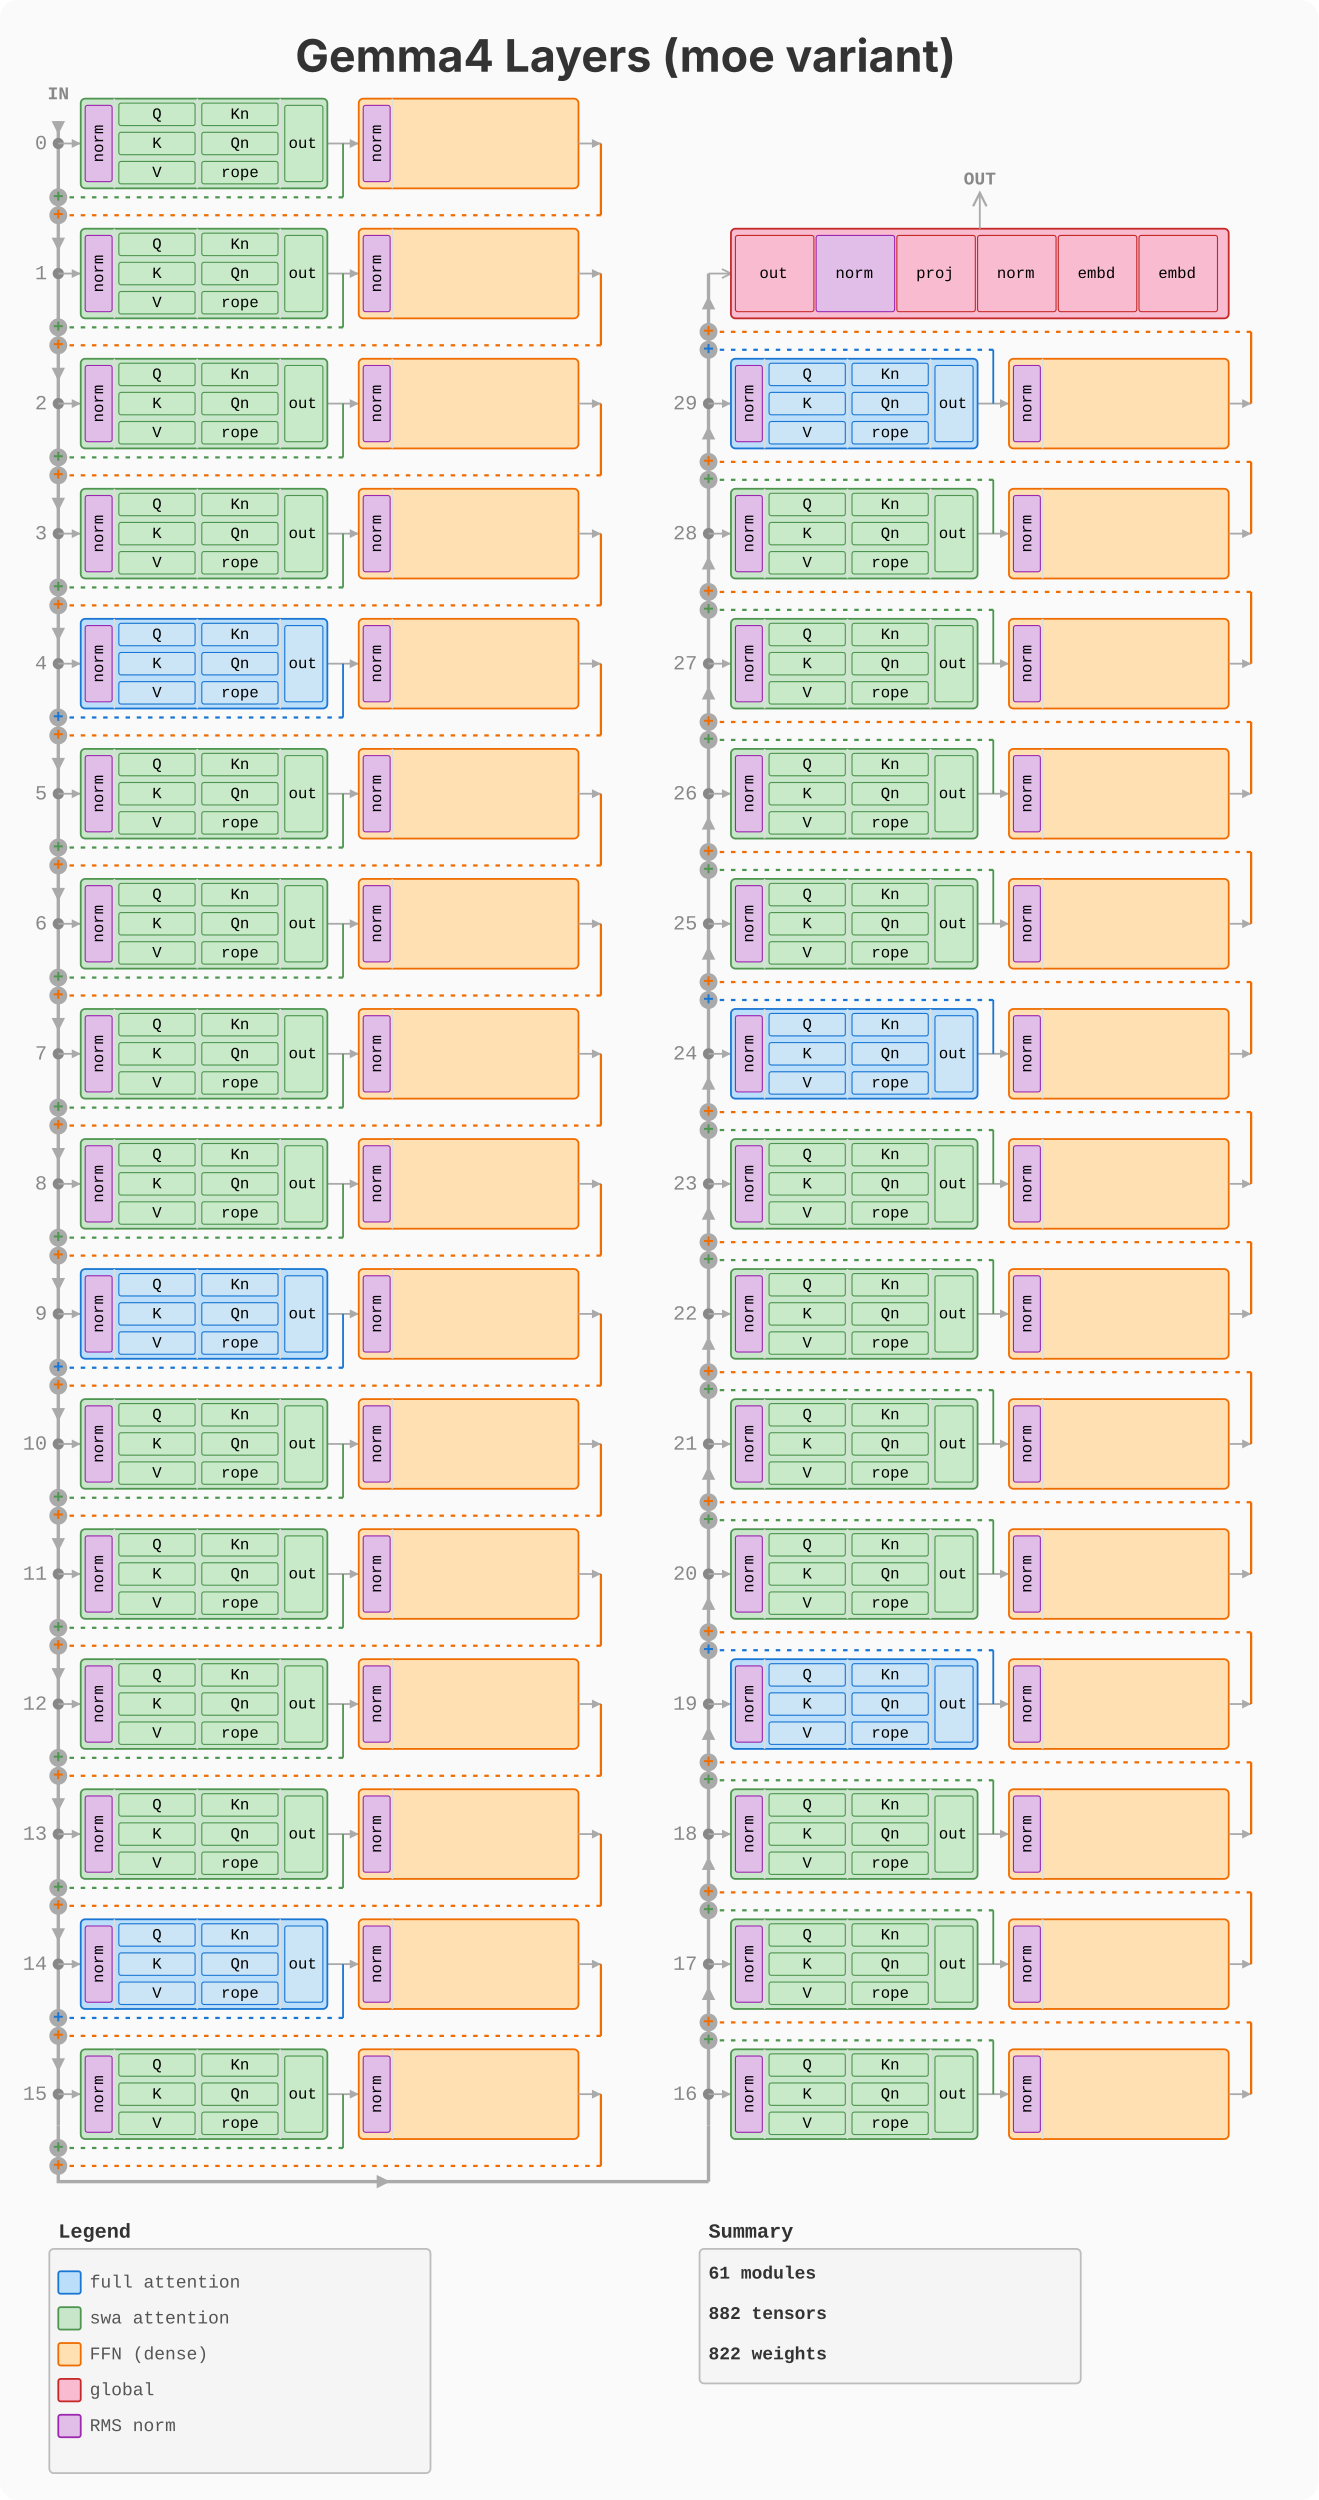
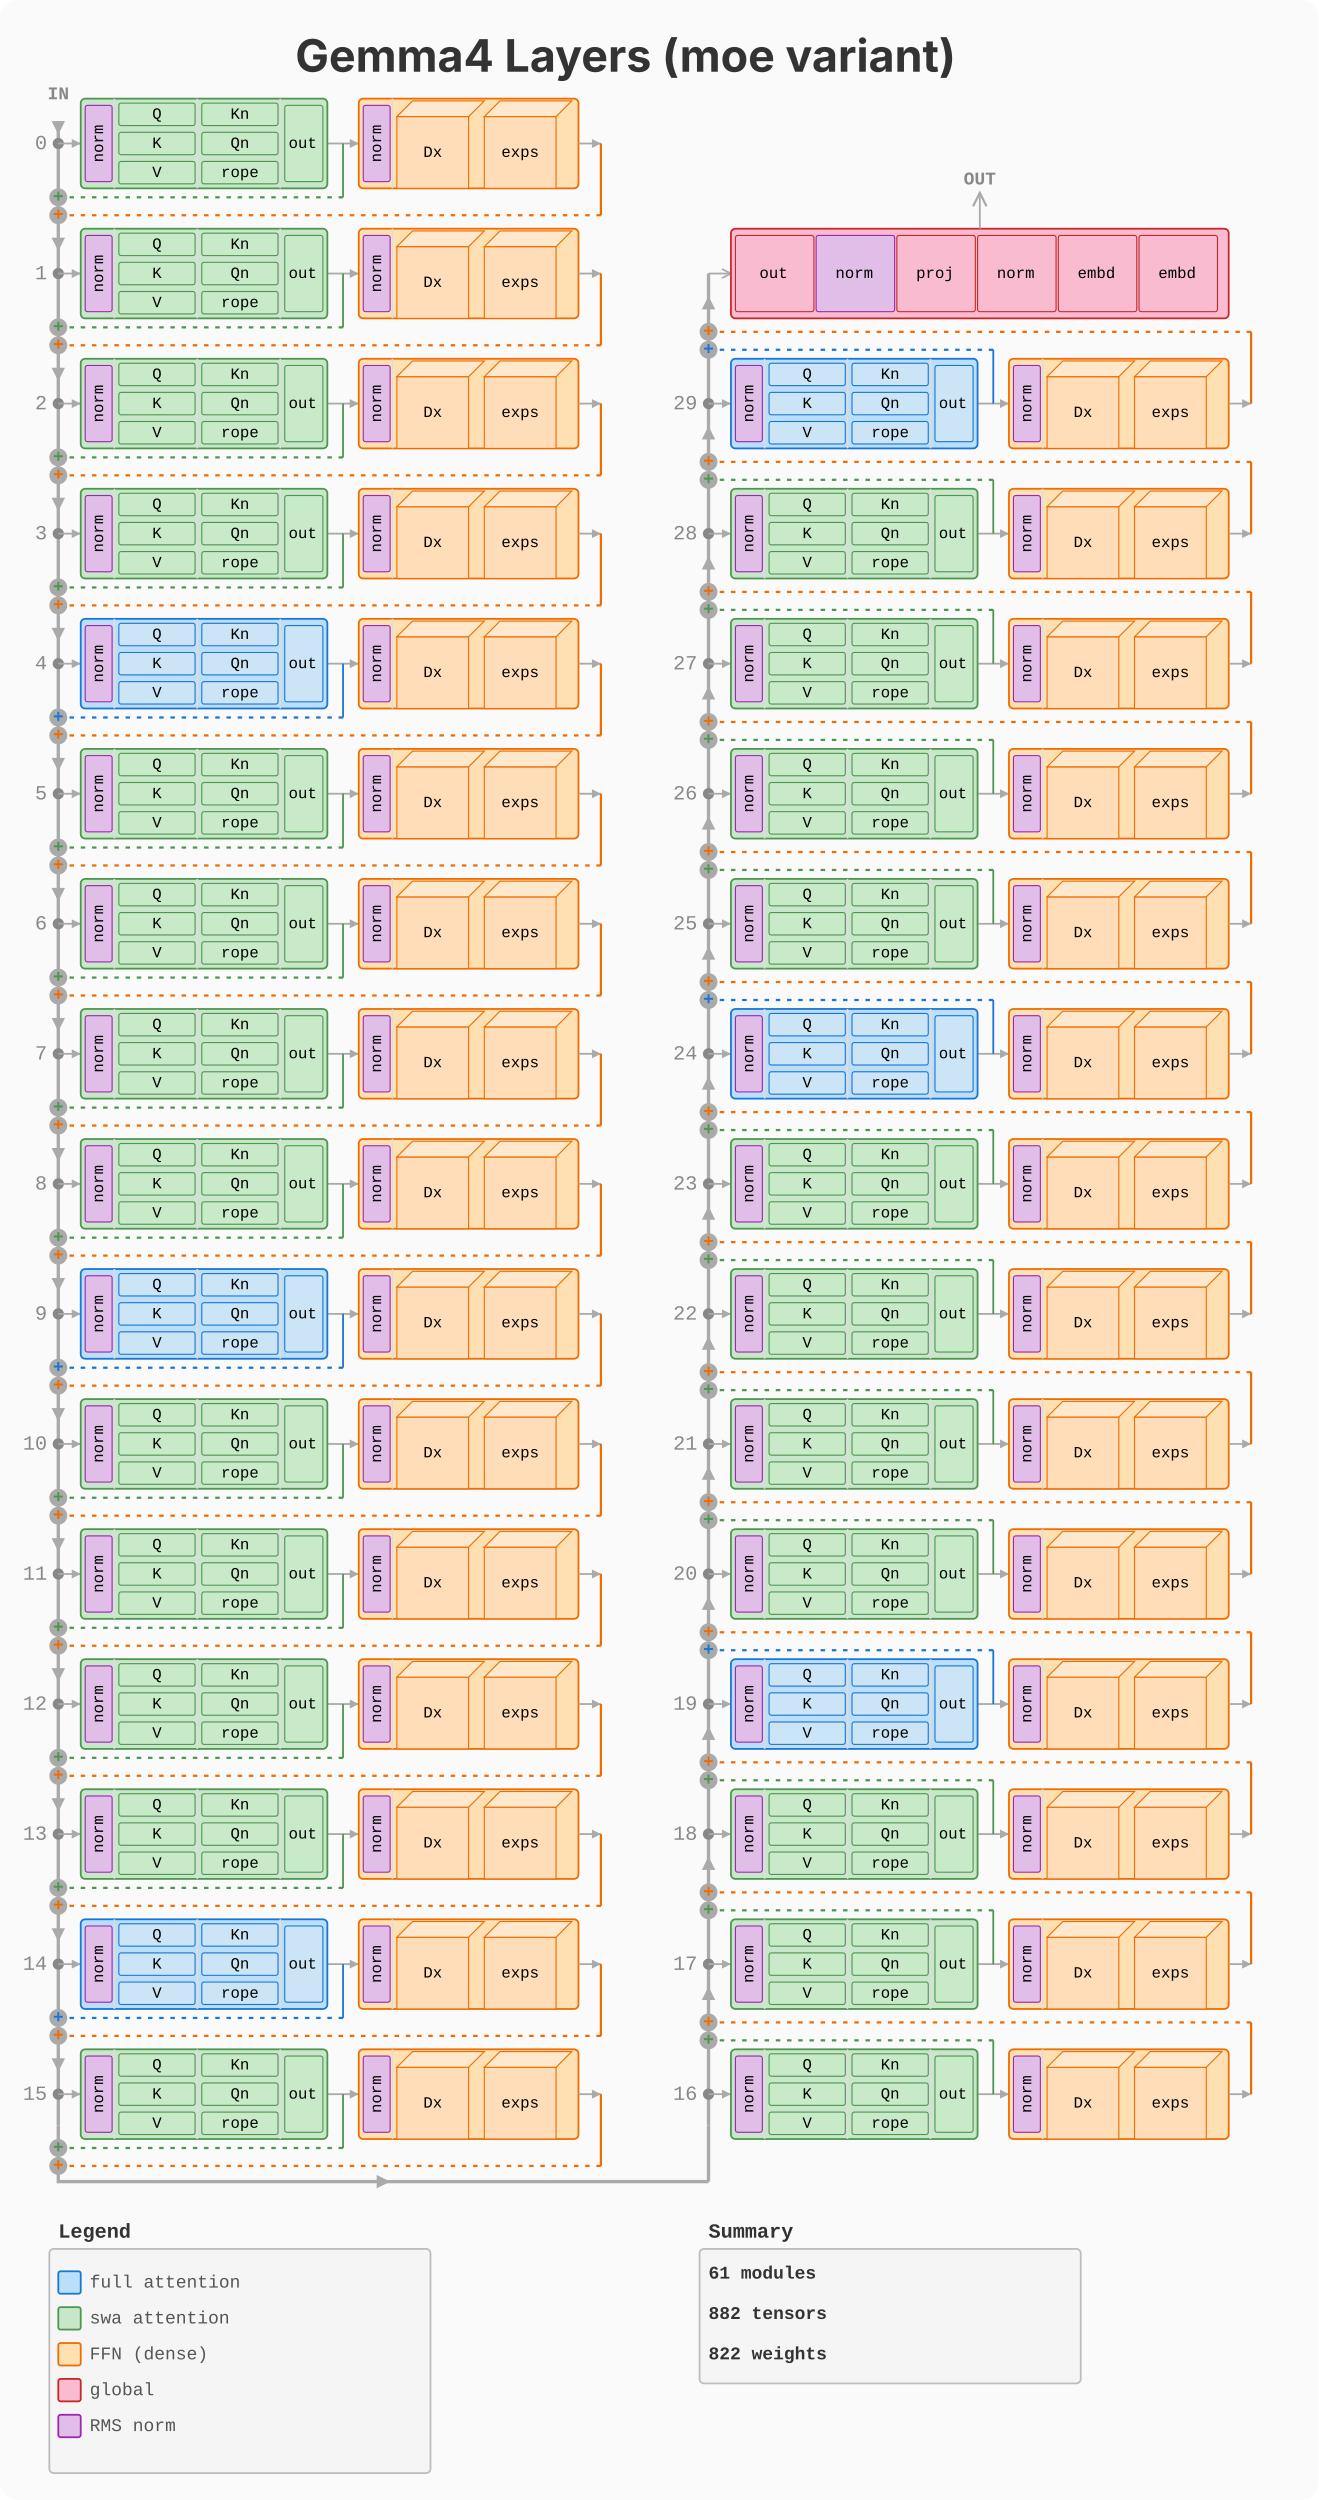
<svg xmlns="http://www.w3.org/2000/svg" viewBox="0 0 588 1115">
  <style>
  text { font-family: 'Courier New', monospace; }
  .title { font-size: 20px; font-weight: bold; fill: #333333; font-family: system-ui, -apple-system, sans-serif; }
  .hdr   { font-size: 9px; font-weight: bold; fill: #333333; text-anchor: middle; dominant-baseline: middle; }
  .lbl   { font-size: 9px; fill: #888888; text-anchor: end; dominant-baseline: middle; }
  .tlbl  { font-size: 7px; fill: #000000; text-anchor: middle; dominant-baseline: middle; }
  .io    { font-size: 8px; font-weight: bold; fill: #888888; text-anchor: middle; dominant-baseline: middle; }
  .gtxt  { font-size: 9px; text-anchor: middle; dominant-baseline: middle; }
  .ltxt  { font-size: 8px; fill: #555555; dominant-baseline: middle; }
  .shdr  { font-size: 8px; font-weight: bold; fill: #333333; dominant-baseline: middle; }
  .etxt  { font-size: 6px; fill: #999999; text-anchor: middle; dominant-baseline: hanging; }
</style>
  <defs>
    <linearGradient id="zm_full_attention" x1="0" y1="0" x2="0" y2="1">
      <stop offset="0%%" stop-color="#e3f2fd" />
      <stop offset="100%%" stop-color="#bbdefb" />
    </linearGradient>
    <linearGradient id="zm_swa" x1="0" y1="0" x2="0" y2="1">
      <stop offset="0%%" stop-color="#e8f5e9" />
      <stop offset="100%%" stop-color="#c8e6c9" />
    </linearGradient>
    <linearGradient id="zm_recurrent" x1="0" y1="0" x2="0" y2="1">
      <stop offset="0%%" stop-color="#e8f5e9" />
      <stop offset="100%%" stop-color="#c8e6c9" />
    </linearGradient>
    <linearGradient id="zm_ffn" x1="0" y1="0" x2="0" y2="1">
      <stop offset="0%%" stop-color="#fff3e0" />
      <stop offset="100%%" stop-color="#ffe0b2" />
    </linearGradient>
    <linearGradient id="zm_global" x1="0" y1="0" x2="0" y2="1">
      <stop offset="0%%" stop-color="#fce4ec" />
      <stop offset="100%%" stop-color="#f8bbd0" />
    </linearGradient>
    <symbol id="blk-full_attention" overflow="visible">
      <rect x="0" y="0" width="110" height="40" fill="url(#zm_full_attention)" stroke="#1976D2" stroke-width="0.8" rx="2" />
      <rect x="2" y="3" width="12" height="34" fill="#e1bee7" stroke="#9C27B0" stroke-width="0.5" rx="1" />
      <text class="tlbl" x="8" y="20" transform="rotate(-90,8,20)">norm</text>
      <line x1="15" y1="0" x2="15" y2="40" stroke="#DDDDDD" stroke-width="0.7" />
      <rect x="17" y="2" width="34" height="10" fill="#cce5f6" stroke="#1976D2" stroke-width="0.5" rx="1" />
      <text class="tlbl" x="34" y="7">Q</text>
      <rect x="17" y="15" width="34" height="10" fill="#cce5f6" stroke="#1976D2" stroke-width="0.5" rx="1" />
      <text class="tlbl" x="34" y="20">K</text>
      <rect x="17" y="28" width="34" height="10" fill="#cce5f6" stroke="#1976D2" stroke-width="0.5" rx="1" />
      <text class="tlbl" x="34" y="33">V</text>
      <line x1="52" y1="0" x2="52" y2="40" stroke="#DDDDDD" stroke-width="0.7" />
      <rect x="54" y="2" width="34" height="10" fill="#cce5f6" stroke="#1976D2" stroke-width="0.5" rx="1" />
      <text class="tlbl" x="71" y="7">Kn</text>
      <rect x="54" y="15" width="34" height="10" fill="#cce5f6" stroke="#1976D2" stroke-width="0.5" rx="1" />
      <text class="tlbl" x="71" y="20">Qn</text>
      <rect x="54" y="28" width="34" height="10" fill="#cce5f6" stroke="#1976D2" stroke-width="0.5" rx="1" />
      <text class="tlbl" x="71" y="33">rope</text>
      <line x1="89" y1="0" x2="89" y2="40" stroke="#DDDDDD" stroke-width="0.7" />
      <rect x="91" y="3" width="17" height="34" fill="#cce5f6" stroke="#1976D2" stroke-width="0.5" rx="1" />
      <text class="tlbl" x="99" y="20">out</text>
    </symbol>
    <symbol id="blk-full_attention-desc" overflow="visible">
      <use href="#blk-full_attention" />
      <line x1="117" y1="20" x2="117" y2="44" stroke="#1976D2" stroke-width="0.8" />
      <path d="M 117,44 L -10,44" fill="none" stroke="#1976D2" stroke-width="1.0" stroke-dasharray="2,3" />
      <circle cx="-10" cy="44" r="4" fill="#AAAAAA" />
      <text x="-10" y="44" text-anchor="middle" dominant-baseline="central" font-size="8" font-weight="bold" fill="#1976D2">+</text>
    </symbol>
    <symbol id="blk-full_attention-asc" overflow="visible">
      <use href="#blk-full_attention" />
      <line x1="117" y1="20" x2="117" y2="-4" stroke="#1976D2" stroke-width="0.8" />
      <path d="M 117,-4 L -10,-4" fill="none" stroke="#1976D2" stroke-width="1.0" stroke-dasharray="2,3" />
      <circle cx="-10" cy="-4" r="4" fill="#AAAAAA" />
      <text x="-10" y="-4" text-anchor="middle" dominant-baseline="central" font-size="8" font-weight="bold" fill="#1976D2">+</text>
    </symbol>
    <symbol id="blk-swa_attention" overflow="visible">
      <rect x="0" y="0" width="110" height="40" fill="url(#zm_swa)" stroke="#4E9650" stroke-width="0.8" rx="2" />
      <rect x="2" y="3" width="12" height="34" fill="#e1bee7" stroke="#9C27B0" stroke-width="0.5" rx="1" />
      <text class="tlbl" x="8" y="20" transform="rotate(-90,8,20)">norm</text>
      <line x1="15" y1="0" x2="15" y2="40" stroke="#DDDDDD" stroke-width="0.7" />
      <rect x="17" y="2" width="34" height="10" fill="#c8eac8" stroke="#4E9650" stroke-width="0.5" rx="1" />
      <text class="tlbl" x="34" y="7">Q</text>
      <rect x="17" y="15" width="34" height="10" fill="#c8eac8" stroke="#4E9650" stroke-width="0.5" rx="1" />
      <text class="tlbl" x="34" y="20">K</text>
      <rect x="17" y="28" width="34" height="10" fill="#c8eac8" stroke="#4E9650" stroke-width="0.5" rx="1" />
      <text class="tlbl" x="34" y="33">V</text>
      <line x1="52" y1="0" x2="52" y2="40" stroke="#DDDDDD" stroke-width="0.7" />
      <rect x="54" y="2" width="34" height="10" fill="#c8eac8" stroke="#4E9650" stroke-width="0.5" rx="1" />
      <text class="tlbl" x="71" y="7">Kn</text>
      <rect x="54" y="15" width="34" height="10" fill="#c8eac8" stroke="#4E9650" stroke-width="0.5" rx="1" />
      <text class="tlbl" x="71" y="20">Qn</text>
      <rect x="54" y="28" width="34" height="10" fill="#c8eac8" stroke="#4E9650" stroke-width="0.5" rx="1" />
      <text class="tlbl" x="71" y="33">rope</text>
      <line x1="89" y1="0" x2="89" y2="40" stroke="#DDDDDD" stroke-width="0.7" />
      <rect x="91" y="3" width="17" height="34" fill="#c8eac8" stroke="#4E9650" stroke-width="0.5" rx="1" />
      <text class="tlbl" x="99" y="20">out</text>
    </symbol>
    <symbol id="blk-swa_attention-desc" overflow="visible">
      <use href="#blk-swa_attention" />
      <line x1="117" y1="20" x2="117" y2="44" stroke="#4E9650" stroke-width="0.8" />
      <path d="M 117,44 L -10,44" fill="none" stroke="#4E9650" stroke-width="1.0" stroke-dasharray="2,3" />
      <circle cx="-10" cy="44" r="4" fill="#AAAAAA" />
      <text x="-10" y="44" text-anchor="middle" dominant-baseline="central" font-size="8" font-weight="bold" fill="#4E9650">+</text>
    </symbol>
    <symbol id="blk-swa_attention-asc" overflow="visible">
      <use href="#blk-swa_attention" />
      <line x1="117" y1="20" x2="117" y2="-4" stroke="#4E9650" stroke-width="0.8" />
      <path d="M 117,-4 L -10,-4" fill="none" stroke="#4E9650" stroke-width="1.0" stroke-dasharray="2,3" />
      <circle cx="-10" cy="-4" r="4" fill="#AAAAAA" />
      <text x="-10" y="-4" text-anchor="middle" dominant-baseline="central" font-size="8" font-weight="bold" fill="#4E9650">+</text>
    </symbol>
    <symbol id="ffn-moe" overflow="visible">
      <rect x="0" y="0" width="98" height="40" fill="url(#zm_ffn)" stroke="#EF6C00" stroke-width="0.8" rx="2" />
      <rect x="2" y="3" width="12" height="34" fill="#e1bee7" stroke="#9C27B0" stroke-width="0.5" rx="1" />
      <text class="tlbl" x="8" y="20" transform="rotate(-90,8,20)">norm</text>
      <line x1="15" y1="0" x2="15" y2="40" stroke="#DDDDDD" stroke-width="0.7" />
+       <rect x="17" y="8" width="32" height="32" fill="#ffddb8" stroke="#EF6C00" stroke-width="0.5" />
+       <polygon points="17,8 24,1 56,1 49,8" fill="#ffe8cc" stroke="#EF6C00" stroke-width="0.5" />
+       <text class="tlbl" x="33" y="24">Dx</text>
+       <rect x="56" y="8" width="32" height="32" fill="#ffddb8" stroke="#EF6C00" stroke-width="0.5" />
+       <polygon points="56,8 63,1 95,1 88,8" fill="#ffe8cc" stroke="#EF6C00" stroke-width="0.5" />
+       <text class="tlbl" x="72" y="24">exps</text>
      <line x1="98" y1="20" x2="108" y2="20" stroke="#AAAAAA" stroke-width="0.8" />
      <polygon points="104,18 108,20 104,22" fill="#AAAAAA" />
    </symbol>
    <symbol id="ffn-moe-desc" overflow="visible">
      <use href="#ffn-moe" />
      <line x1="108" y1="20" x2="108" y2="52" stroke="#EF6C00" stroke-width="1.0" />
      <path d="M 108,52 L -134,52" fill="none" stroke="#EF6C00" stroke-width="1.0" stroke-dasharray="2,3" />
      <circle cx="-134" cy="52" r="4" fill="#AAAAAA" />
      <text x="-134" y="52" text-anchor="middle" dominant-baseline="central" font-size="8" font-weight="bold" fill="#EF6C00">+</text>
    </symbol>
    <symbol id="ffn-moe-asc" overflow="visible">
      <use href="#ffn-moe" />
      <line x1="108" y1="20" x2="108" y2="-12" stroke="#EF6C00" stroke-width="1.0" />
      <path d="M 108,-12 L -134,-12" fill="none" stroke="#EF6C00" stroke-width="1.0" stroke-dasharray="2,3" />
      <circle cx="-134" cy="-12" r="4" fill="#AAAAAA" />
      <text x="-134" y="-12" text-anchor="middle" dominant-baseline="central" font-size="8" font-weight="bold" fill="#EF6C00">+</text>
    </symbol>
    <symbol id="row-chrome" overflow="visible">
      <circle cx="26" cy="0" r="2.5" fill="#888888" />
      <line x1="26" y1="0" x2="36" y2="0" stroke="#AAAAAA" stroke-width="0.8" />
      <polygon points="32,-2 36,0 32,2" fill="#AAAAAA" />
      <line x1="146" y1="0" x2="160" y2="0" stroke="#AAAAAA" stroke-width="0.8" />
      <polygon points="156,-2 160,0 156,2" fill="#AAAAAA" />
    </symbol>
    <symbol id="global-row" overflow="visible">
      <line x1="26" y1="0" x2="36" y2="0" stroke="#AAAAAA" stroke-width="0.8" />
      <polyline points="32,-2 36,0 32,2" fill="none" stroke="#AAAAAA" stroke-width="0.8" />
      <rect x="36" y="-20" width="222" height="40" fill="url(#zm_global)" stroke="#C62828" stroke-width="0.8" rx="2" />
      <rect x="38" y="-17" width="35" height="34" fill="#f8bbd0" stroke="#C62828" stroke-width="0.5" rx="1" />
      <text class="tlbl" x="55" y="0">out</text>
      <rect x="74" y="-17" width="35" height="34" fill="#e1bee7" stroke="#9C27B0" stroke-width="0.5" rx="1" />
      <text class="tlbl" x="91" y="0">norm</text>
      <rect x="110" y="-17" width="35" height="34" fill="#f8bbd0" stroke="#C62828" stroke-width="0.5" rx="1" />
      <text class="tlbl" x="127" y="0">proj</text>
      <rect x="146" y="-17" width="35" height="34" fill="#f8bbd0" stroke="#C62828" stroke-width="0.5" rx="1" />
      <text class="tlbl" x="163" y="0">norm</text>
      <rect x="182" y="-17" width="35" height="34" fill="#f8bbd0" stroke="#C62828" stroke-width="0.5" rx="1" />
      <text class="tlbl" x="199" y="0">embd</text>
      <rect x="218" y="-17" width="35" height="34" fill="#f8bbd0" stroke="#C62828" stroke-width="0.5" rx="1" />
      <text class="tlbl" x="235" y="0">embd</text>
      <line x1="147" y1="-20" x2="147" y2="-36" stroke="#AAAAAA" stroke-width="0.8" />
      <polyline points="144,-30 147,-36 150,-30" fill="none" stroke="#AAAAAA" stroke-width="1" />
      <text class="io" x="147" y="-42">OUT</text>
    </symbol>
    <symbol id="legend" overflow="visible">
      <text style="font-size:9px;font-weight:bold;fill:#333333;font-family:'Courier New',monospace" x="4" y="-5">Legend</text>
      <rect width="170" height="100" fill="#f5f5f5" stroke="#bdbdbd" stroke-width="0.8" rx="2" />
      <rect x="4" y="10" width="10" height="10" fill="url(#zm_full_attention)" stroke="#1976D2" stroke-width="0.8" rx="1" />
      <text class="ltxt" x="18" y="15">full attention</text>
      <rect x="4" y="26" width="10" height="10" fill="url(#zm_swa)" stroke="#4E9650" stroke-width="0.8" rx="1" />
      <text class="ltxt" x="18" y="31">swa attention</text>
      <rect x="4" y="42" width="10" height="10" fill="url(#zm_ffn)" stroke="#EF6C00" stroke-width="0.8" rx="1" />
      <text class="ltxt" x="18" y="47">FFN (dense)</text>
      <rect x="4" y="58" width="10" height="10" fill="url(#zm_global)" stroke="#C62828" stroke-width="0.8" rx="1" />
      <text class="ltxt" x="18" y="63">global</text>
      <rect x="4" y="74" width="10" height="10" fill="#e1bee7" stroke="#9C27B0" stroke-width="0.8" rx="1" />
      <text class="ltxt" x="18" y="79">RMS norm</text>
    </symbol>
    <symbol id="summary" overflow="visible">
      <text style="font-size:9px;font-weight:bold;fill:#333333;font-family:'Courier New',monospace" x="4" y="-5">Summary</text>
      <rect width="170" height="60" fill="#f5f5f5" stroke="#bdbdbd" stroke-width="0.8" rx="2" />
      <text class="shdr" x="4" y="11">61 modules</text>
      <text class="shdr" x="4" y="29">882 tensors</text>
      <text class="shdr" x="4" y="47">822 weights</text>
    </symbol>
  </defs>
  <rect width="588" height="1115" fill="#fafafa" rx="8" />
  <text class="title" x="279" y="32" text-anchor="middle">Gemma4 Layers (moe variant)</text>
  <line x1="26" y1="54" x2="26" y2="948" stroke="#AAAAAA" stroke-width="1.5" />
  <text class="io" x="26" y="42">IN</text>
  <polygon points="23,54 26,60 29,54" fill="#AAAAAA" />
  <path d="M 26,948 L 26,973 L 316,973" fill="none" stroke="#AAAAAA" stroke-width="1.5" />
  <polygon points="168,970 174,973 168,976" fill="#AAAAAA" />
  <line x1="316" y1="973" x2="316" y2="948" stroke="#AAAAAA" stroke-width="1.5" />
  <line x1="316" y1="948" x2="316" y2="122" stroke="#AAAAAA" stroke-width="1.5" />
  <use href="#row-chrome" transform="translate(0,64)" />
  <text class="lbl" x="21" y="64">0</text>
  <use href="#blk-swa_attention-desc" transform="translate(36,44)" />
  <use href="#ffn-moe-desc" transform="translate(160,44)" />
  <polygon points="23,106 26,112 29,106" fill="#AAAAAA" />
  <use href="#row-chrome" transform="translate(0,122)" />
  <text class="lbl" x="21" y="122">1</text>
  <use href="#blk-swa_attention-desc" transform="translate(36,102)" />
  <use href="#ffn-moe-desc" transform="translate(160,102)" />
  <polygon points="23,164 26,170 29,164" fill="#AAAAAA" />
  <use href="#row-chrome" transform="translate(0,180)" />
  <text class="lbl" x="21" y="180">2</text>
  <use href="#blk-swa_attention-desc" transform="translate(36,160)" />
  <use href="#ffn-moe-desc" transform="translate(160,160)" />
  <polygon points="23,222 26,228 29,222" fill="#AAAAAA" />
  <use href="#row-chrome" transform="translate(0,238)" />
  <text class="lbl" x="21" y="238">3</text>
  <use href="#blk-swa_attention-desc" transform="translate(36,218)" />
  <use href="#ffn-moe-desc" transform="translate(160,218)" />
  <polygon points="23,280 26,286 29,280" fill="#AAAAAA" />
  <use href="#row-chrome" transform="translate(0,296)" />
  <text class="lbl" x="21" y="296">4</text>
  <use href="#blk-full_attention-desc" transform="translate(36,276)" />
  <use href="#ffn-moe-desc" transform="translate(160,276)" />
  <polygon points="23,338 26,344 29,338" fill="#AAAAAA" />
  <use href="#row-chrome" transform="translate(0,354)" />
  <text class="lbl" x="21" y="354">5</text>
  <use href="#blk-swa_attention-desc" transform="translate(36,334)" />
  <use href="#ffn-moe-desc" transform="translate(160,334)" />
  <polygon points="23,396 26,402 29,396" fill="#AAAAAA" />
  <use href="#row-chrome" transform="translate(0,412)" />
  <text class="lbl" x="21" y="412">6</text>
  <use href="#blk-swa_attention-desc" transform="translate(36,392)" />
  <use href="#ffn-moe-desc" transform="translate(160,392)" />
  <polygon points="23,454 26,460 29,454" fill="#AAAAAA" />
  <use href="#row-chrome" transform="translate(0,470)" />
  <text class="lbl" x="21" y="470">7</text>
  <use href="#blk-swa_attention-desc" transform="translate(36,450)" />
  <use href="#ffn-moe-desc" transform="translate(160,450)" />
  <polygon points="23,512 26,518 29,512" fill="#AAAAAA" />
  <use href="#row-chrome" transform="translate(0,528)" />
  <text class="lbl" x="21" y="528">8</text>
  <use href="#blk-swa_attention-desc" transform="translate(36,508)" />
  <use href="#ffn-moe-desc" transform="translate(160,508)" />
  <polygon points="23,570 26,576 29,570" fill="#AAAAAA" />
  <use href="#row-chrome" transform="translate(0,586)" />
  <text class="lbl" x="21" y="586">9</text>
  <use href="#blk-full_attention-desc" transform="translate(36,566)" />
  <use href="#ffn-moe-desc" transform="translate(160,566)" />
  <polygon points="23,628 26,634 29,628" fill="#AAAAAA" />
  <use href="#row-chrome" transform="translate(0,644)" />
  <text class="lbl" x="21" y="644">10</text>
  <use href="#blk-swa_attention-desc" transform="translate(36,624)" />
  <use href="#ffn-moe-desc" transform="translate(160,624)" />
  <polygon points="23,686 26,692 29,686" fill="#AAAAAA" />
  <use href="#row-chrome" transform="translate(0,702)" />
  <text class="lbl" x="21" y="702">11</text>
  <use href="#blk-swa_attention-desc" transform="translate(36,682)" />
  <use href="#ffn-moe-desc" transform="translate(160,682)" />
  <polygon points="23,744 26,750 29,744" fill="#AAAAAA" />
  <use href="#row-chrome" transform="translate(0,760)" />
  <text class="lbl" x="21" y="760">12</text>
  <use href="#blk-swa_attention-desc" transform="translate(36,740)" />
  <use href="#ffn-moe-desc" transform="translate(160,740)" />
  <polygon points="23,802 26,808 29,802" fill="#AAAAAA" />
  <use href="#row-chrome" transform="translate(0,818)" />
  <text class="lbl" x="21" y="818">13</text>
  <use href="#blk-swa_attention-desc" transform="translate(36,798)" />
  <use href="#ffn-moe-desc" transform="translate(160,798)" />
  <polygon points="23,860 26,866 29,860" fill="#AAAAAA" />
  <use href="#row-chrome" transform="translate(0,876)" />
  <text class="lbl" x="21" y="876">14</text>
  <use href="#blk-full_attention-desc" transform="translate(36,856)" />
  <use href="#ffn-moe-desc" transform="translate(160,856)" />
  <polygon points="23,918 26,924 29,918" fill="#AAAAAA" />
  <use href="#row-chrome" transform="translate(0,934)" />
  <text class="lbl" x="21" y="934">15</text>
  <use href="#blk-swa_attention-desc" transform="translate(36,914)" />
  <use href="#ffn-moe-desc" transform="translate(160,914)" />
  <use href="#row-chrome" transform="translate(290,934)" />
  <text class="lbl" x="311" y="934">16</text>
  <use href="#blk-swa_attention-asc" transform="translate(326,914)" />
  <use href="#ffn-moe-asc" transform="translate(450,914)" />
  <polygon points="313,892 316,886 319,892" fill="#AAAAAA" />
  <use href="#row-chrome" transform="translate(290,876)" />
  <text class="lbl" x="311" y="876">17</text>
  <use href="#blk-swa_attention-asc" transform="translate(326,856)" />
  <use href="#ffn-moe-asc" transform="translate(450,856)" />
  <polygon points="313,834 316,828 319,834" fill="#AAAAAA" />
  <use href="#row-chrome" transform="translate(290,818)" />
  <text class="lbl" x="311" y="818">18</text>
  <use href="#blk-swa_attention-asc" transform="translate(326,798)" />
  <use href="#ffn-moe-asc" transform="translate(450,798)" />
  <polygon points="313,776 316,770 319,776" fill="#AAAAAA" />
  <use href="#row-chrome" transform="translate(290,760)" />
  <text class="lbl" x="311" y="760">19</text>
  <use href="#blk-full_attention-asc" transform="translate(326,740)" />
  <use href="#ffn-moe-asc" transform="translate(450,740)" />
  <polygon points="313,718 316,712 319,718" fill="#AAAAAA" />
  <use href="#row-chrome" transform="translate(290,702)" />
  <text class="lbl" x="311" y="702">20</text>
  <use href="#blk-swa_attention-asc" transform="translate(326,682)" />
  <use href="#ffn-moe-asc" transform="translate(450,682)" />
  <polygon points="313,660 316,654 319,660" fill="#AAAAAA" />
  <use href="#row-chrome" transform="translate(290,644)" />
  <text class="lbl" x="311" y="644">21</text>
  <use href="#blk-swa_attention-asc" transform="translate(326,624)" />
  <use href="#ffn-moe-asc" transform="translate(450,624)" />
  <polygon points="313,602 316,596 319,602" fill="#AAAAAA" />
  <use href="#row-chrome" transform="translate(290,586)" />
  <text class="lbl" x="311" y="586">22</text>
  <use href="#blk-swa_attention-asc" transform="translate(326,566)" />
  <use href="#ffn-moe-asc" transform="translate(450,566)" />
  <polygon points="313,544 316,538 319,544" fill="#AAAAAA" />
  <use href="#row-chrome" transform="translate(290,528)" />
  <text class="lbl" x="311" y="528">23</text>
  <use href="#blk-swa_attention-asc" transform="translate(326,508)" />
  <use href="#ffn-moe-asc" transform="translate(450,508)" />
  <polygon points="313,486 316,480 319,486" fill="#AAAAAA" />
  <use href="#row-chrome" transform="translate(290,470)" />
  <text class="lbl" x="311" y="470">24</text>
  <use href="#blk-full_attention-asc" transform="translate(326,450)" />
  <use href="#ffn-moe-asc" transform="translate(450,450)" />
  <polygon points="313,428 316,422 319,428" fill="#AAAAAA" />
  <use href="#row-chrome" transform="translate(290,412)" />
  <text class="lbl" x="311" y="412">25</text>
  <use href="#blk-swa_attention-asc" transform="translate(326,392)" />
  <use href="#ffn-moe-asc" transform="translate(450,392)" />
  <polygon points="313,370 316,364 319,370" fill="#AAAAAA" />
  <use href="#row-chrome" transform="translate(290,354)" />
  <text class="lbl" x="311" y="354">26</text>
  <use href="#blk-swa_attention-asc" transform="translate(326,334)" />
  <use href="#ffn-moe-asc" transform="translate(450,334)" />
  <polygon points="313,312 316,306 319,312" fill="#AAAAAA" />
  <use href="#row-chrome" transform="translate(290,296)" />
  <text class="lbl" x="311" y="296">27</text>
  <use href="#blk-swa_attention-asc" transform="translate(326,276)" />
  <use href="#ffn-moe-asc" transform="translate(450,276)" />
  <polygon points="313,254 316,248 319,254" fill="#AAAAAA" />
  <use href="#row-chrome" transform="translate(290,238)" />
  <text class="lbl" x="311" y="238">28</text>
  <use href="#blk-swa_attention-asc" transform="translate(326,218)" />
  <use href="#ffn-moe-asc" transform="translate(450,218)" />
  <polygon points="313,196 316,190 319,196" fill="#AAAAAA" />
  <use href="#row-chrome" transform="translate(290,180)" />
  <text class="lbl" x="311" y="180">29</text>
  <use href="#blk-full_attention-asc" transform="translate(326,160)" />
  <use href="#ffn-moe-asc" transform="translate(450,160)" />
  <polygon points="313,138 316,132 319,138" fill="#AAAAAA" />
  <use href="#global-row" transform="translate(290,122)" />
  <use href="#legend" transform="translate(22,1003)" />
  <use href="#summary" transform="translate(312,1003)" />
</svg>
